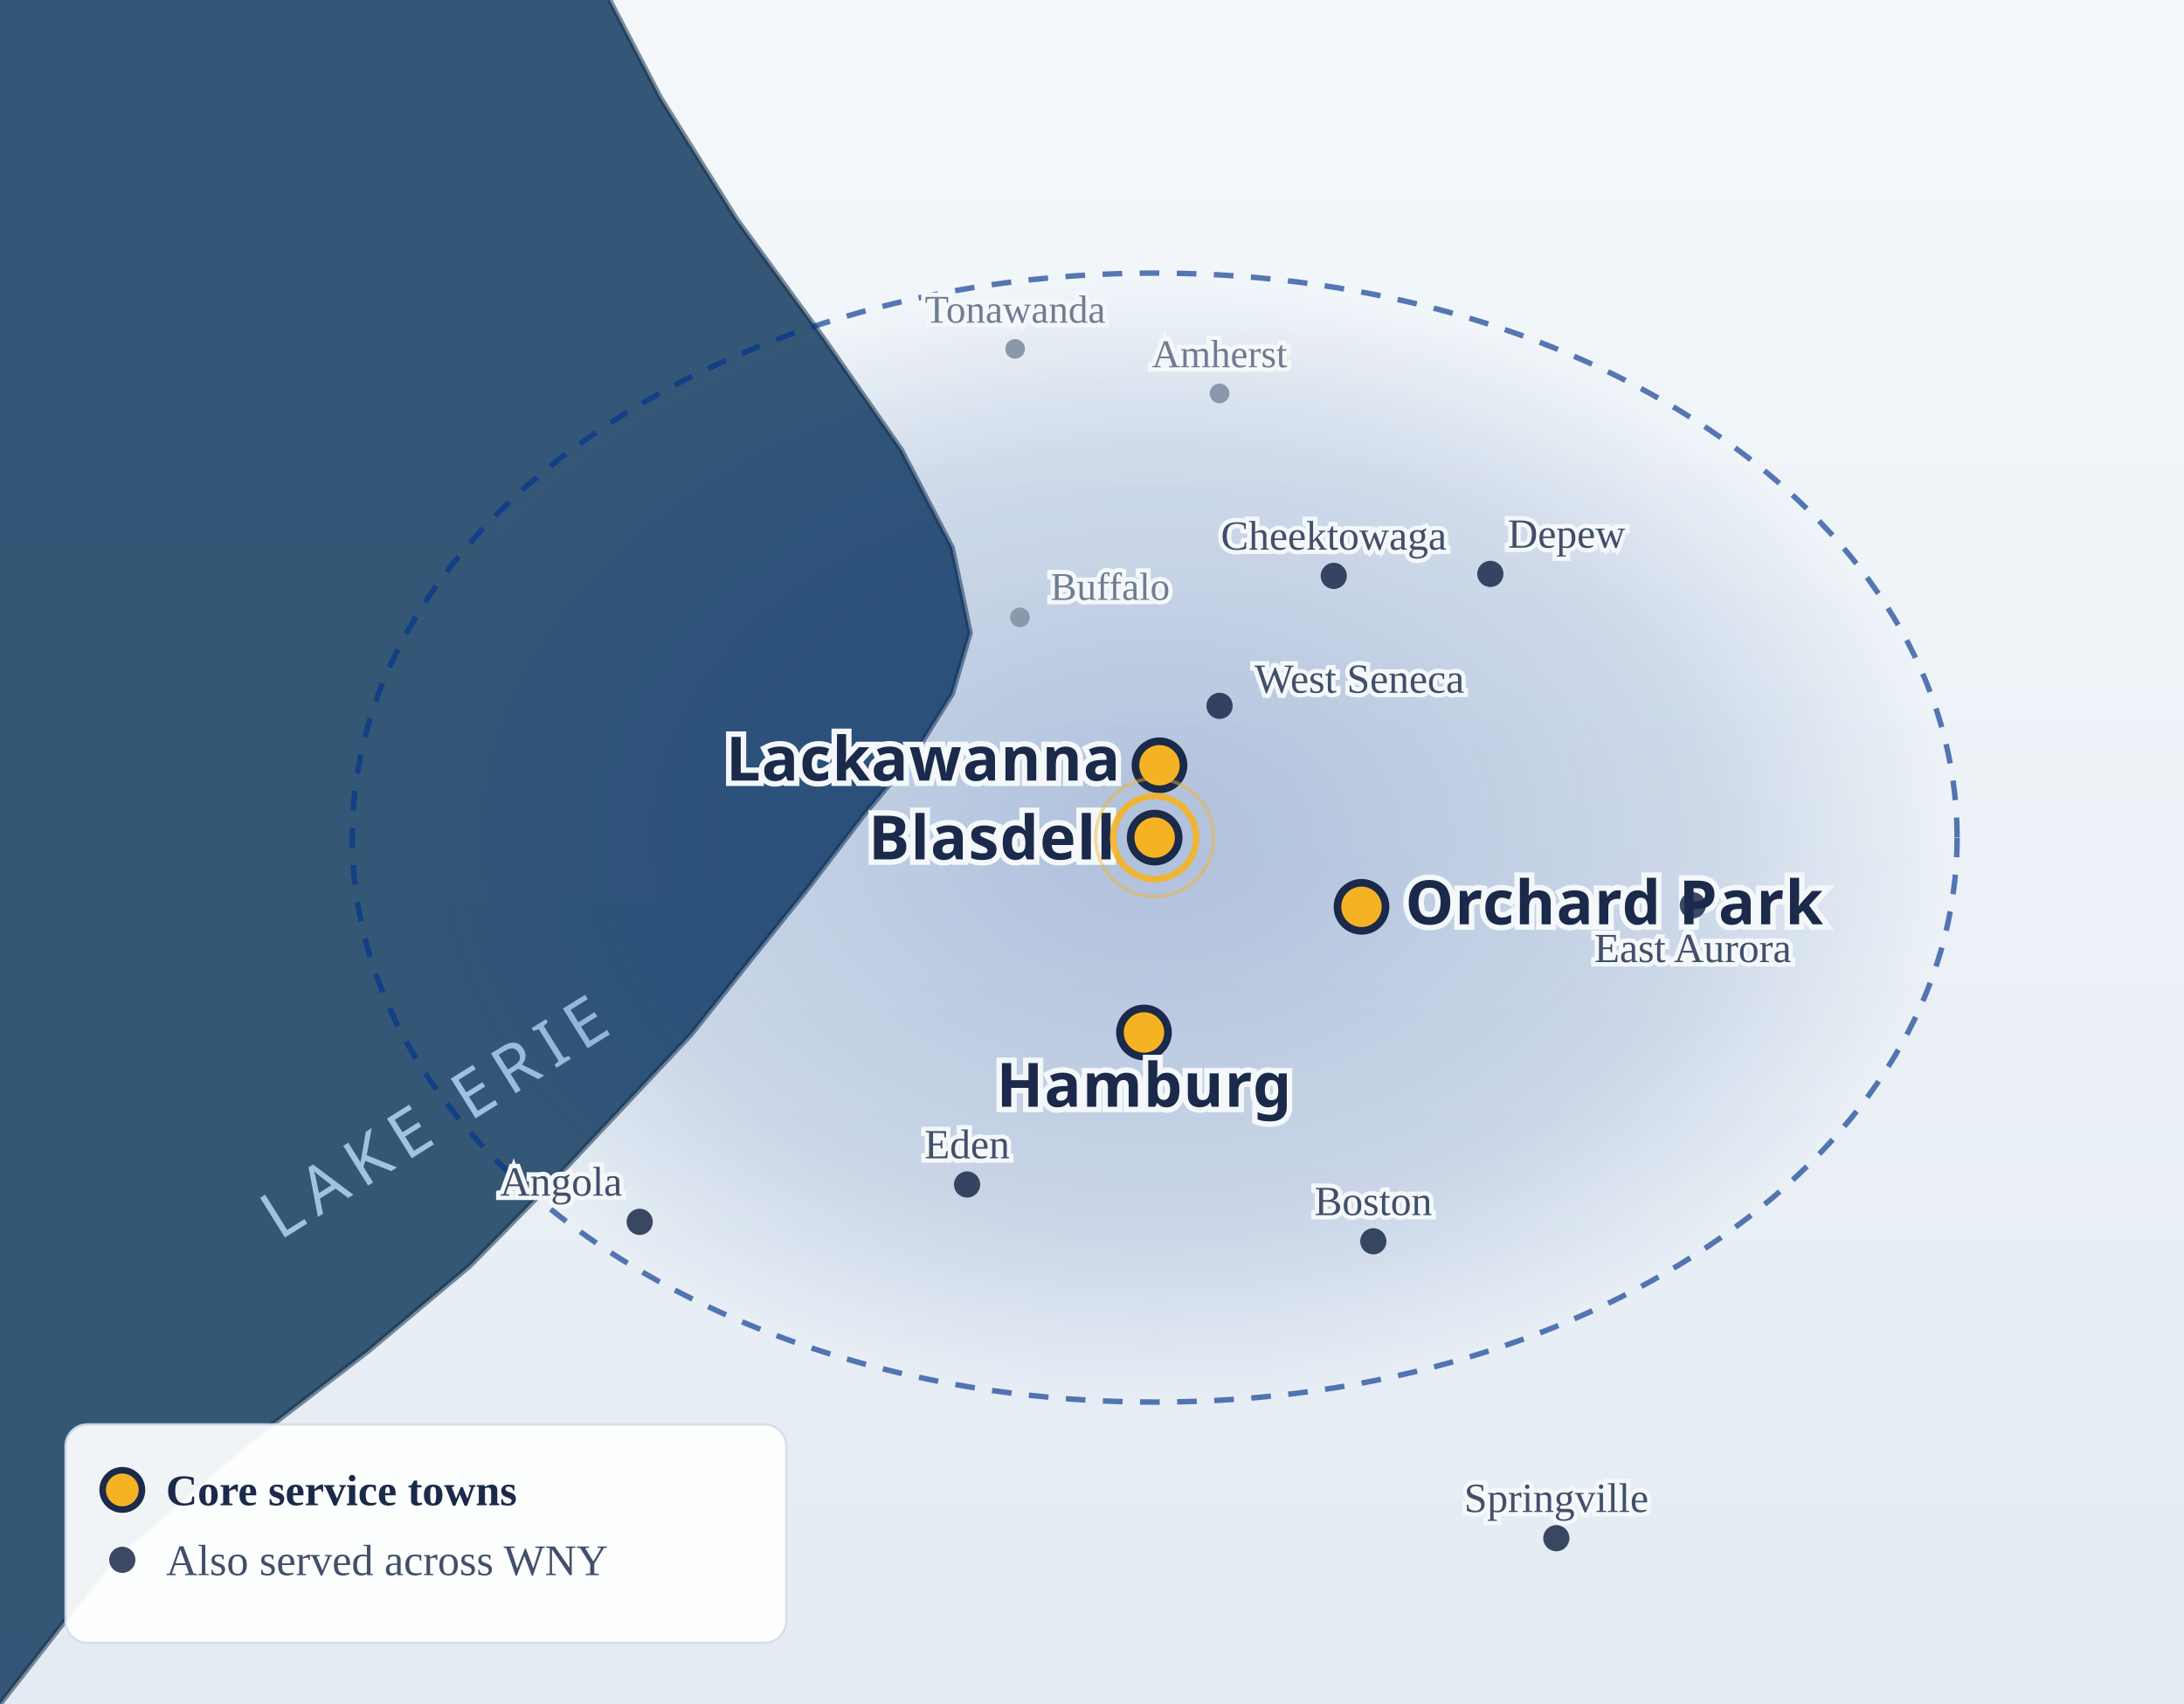
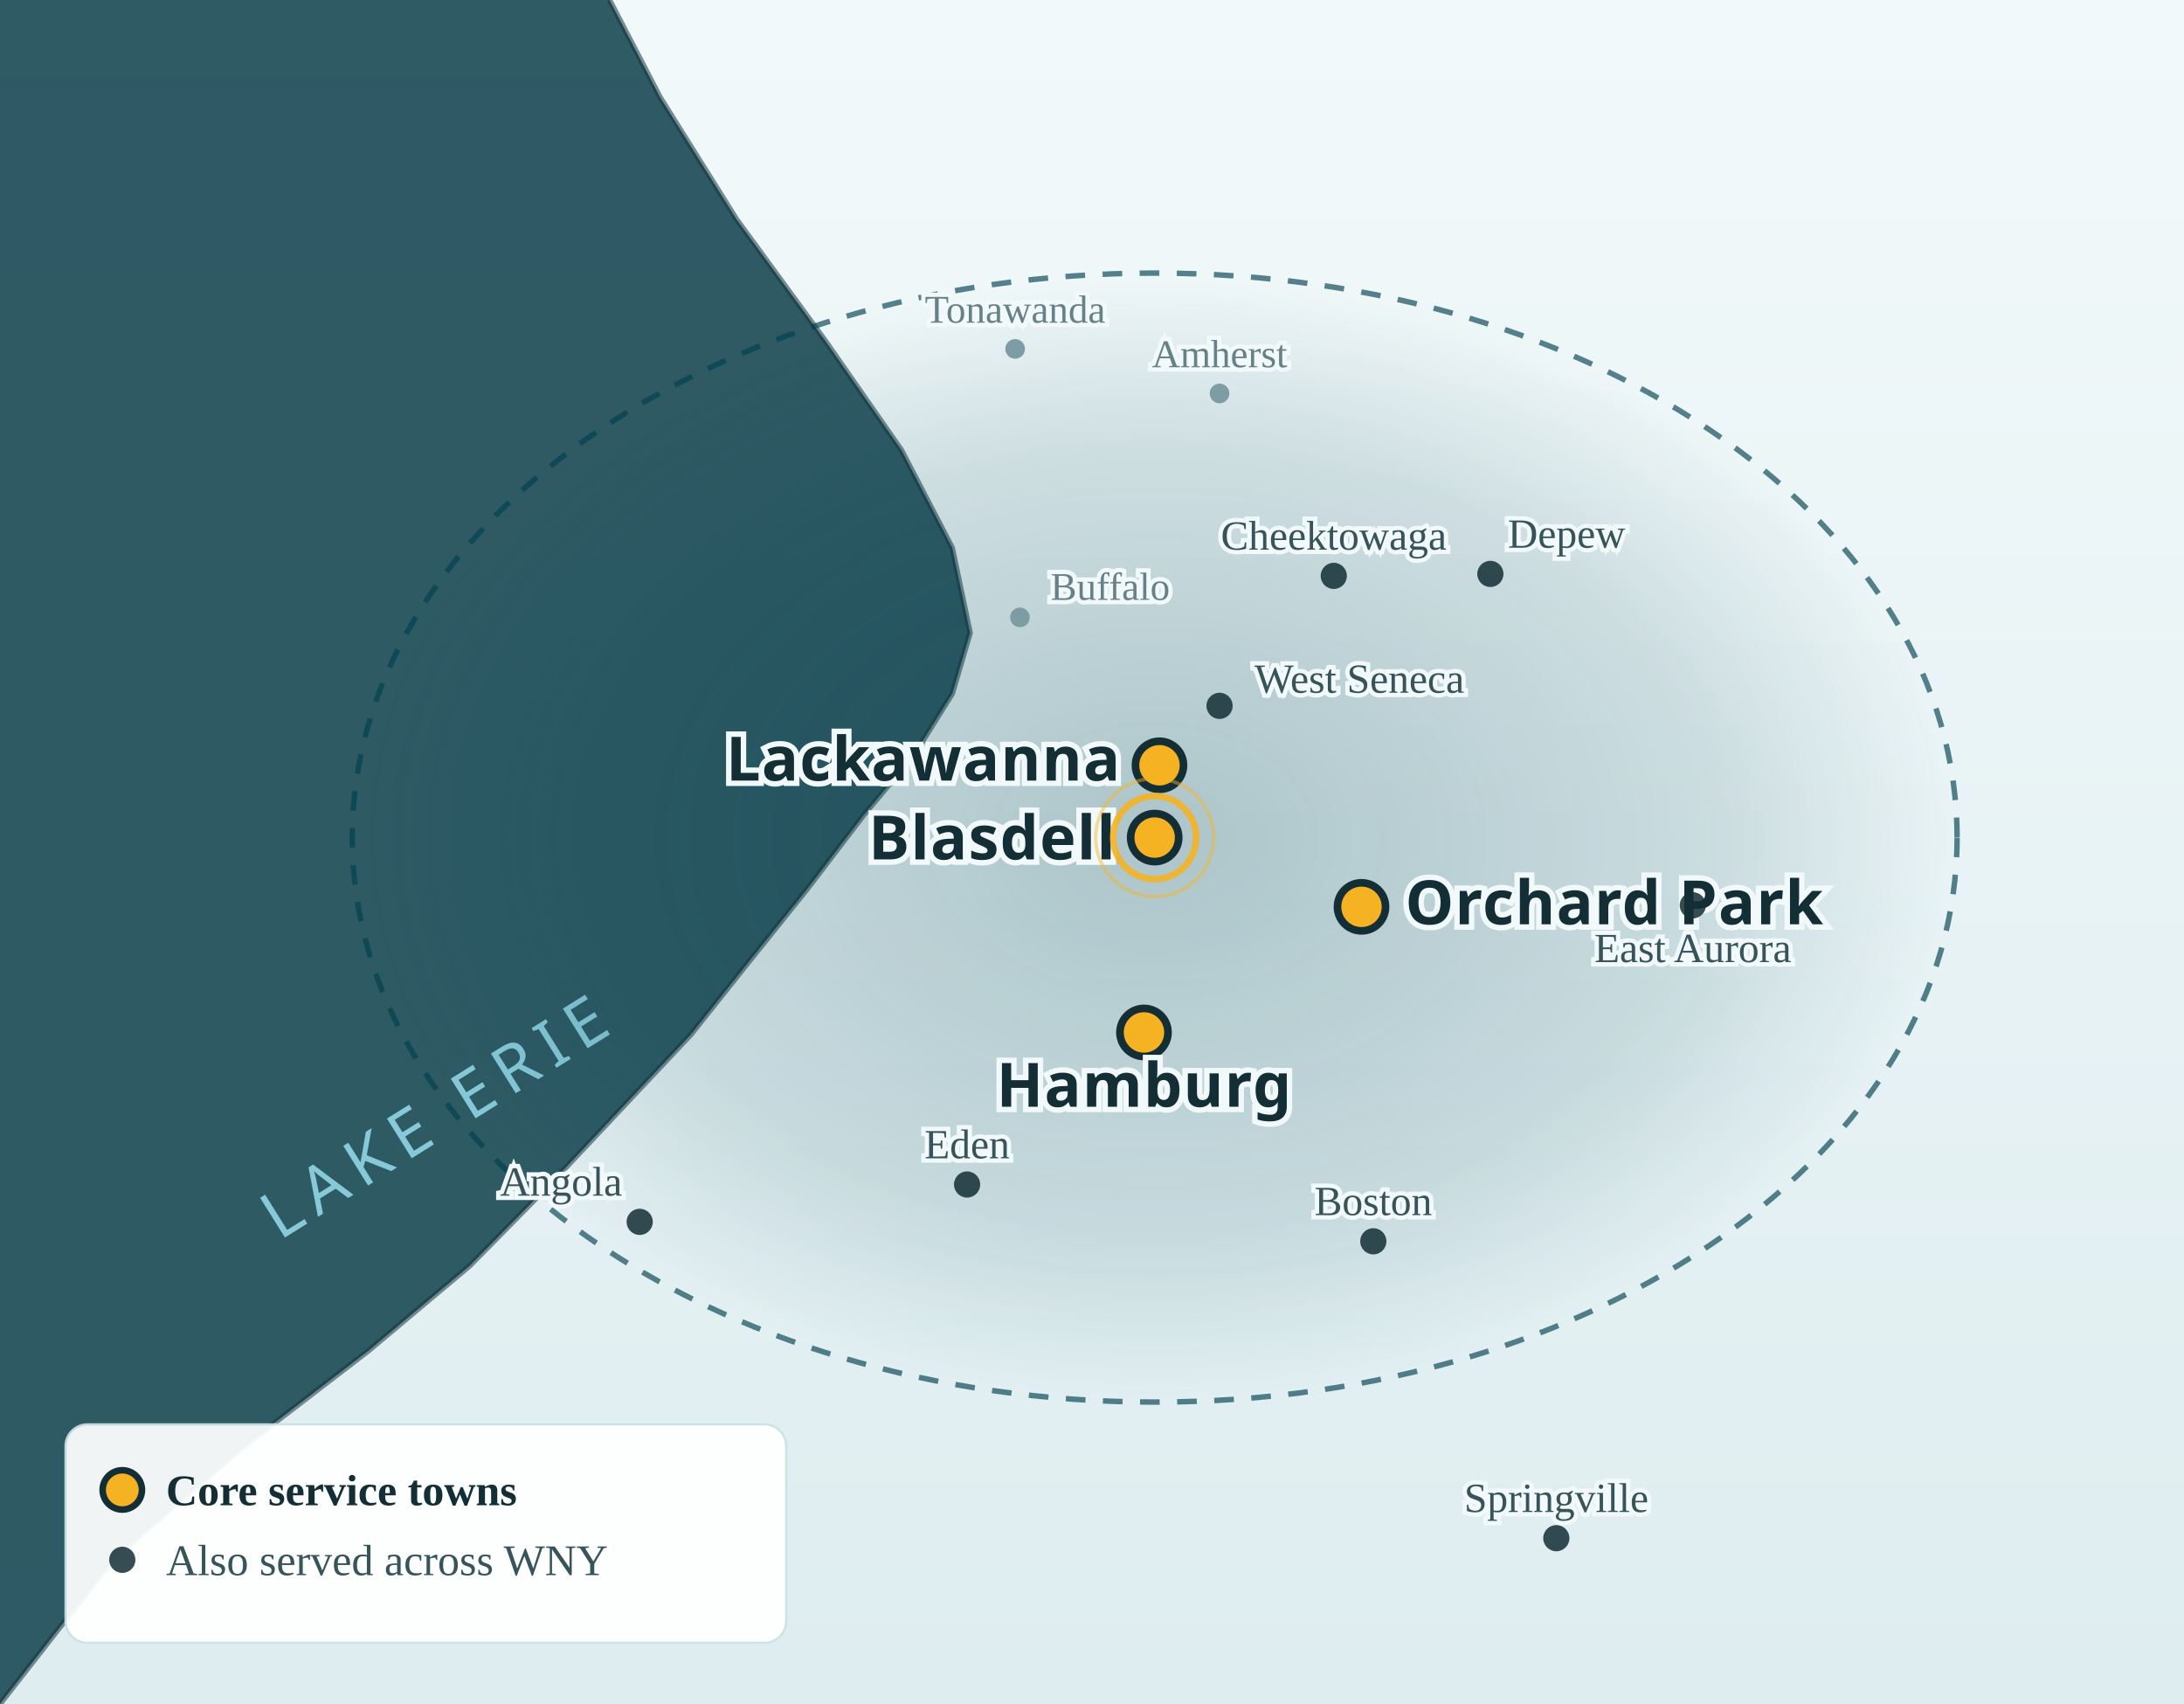
<svg xmlns="http://www.w3.org/2000/svg" viewBox="0 0 1000 780" role="img" aria-labelledby="mapTitle mapDesc" style="width:100%;height:auto;display:block;border-radius:12px">
  <defs>
    <linearGradient id="land" x1="0" y1="0" x2="0" y2="1">
-       <stop offset="0" stop-color="#F4F8FB" />
-       <stop offset="1" stop-color="#E4EBF3" />
+       <stop offset="0" stop-color="#F2F9FA" />
+       <stop offset="1" stop-color="#DEEDF0" />
    </linearGradient>
    <radialGradient id="reach" cx="50%" cy="50%" r="50%">
-       <stop offset="0" stop-color="#00338D" stop-opacity=".26" />
-       <stop offset="70%" stop-color="#00338D" stop-opacity=".13" />
-       <stop offset="100%" stop-color="#00338D" stop-opacity="0" />
+       <stop offset="0" stop-color="#00414F" stop-opacity=".26" />
+       <stop offset="70%" stop-color="#00414F" stop-opacity=".13" />
+       <stop offset="100%" stop-color="#00414F" stop-opacity="0" />
    </radialGradient>
  </defs>
  <rect width="1000" height="780" fill="url(#land)" />
-   <polygon points="279.1,0.0 302.3,44.6 337.2,100.3 377.9,156.0 412.8,206.1 436.0,250.7 444.2,289.7 436.0,317.6 418.6,345.4 395.3,373.3 369.8,406.7 343.0,440.1 316.3,473.6 284.9,507.0 253.5,540.4 215.1,579.4 168.6,618.4 110.5,663.0 52.3,713.1 0.0,780.0 0.0,780.0 0.0,0.0" fill="#254A6B" opacity=".92" />
-   <polyline points="279.1,0.0 302.3,44.6 337.2,100.3 377.9,156.0 412.8,206.1 436.0,250.7 444.2,289.7 436.0,317.6 418.6,345.4 395.3,373.3 369.8,406.7 343.0,440.1 316.3,473.6 284.9,507.0 253.5,540.4 215.1,579.4 168.6,618.4 110.5,663.0 52.3,713.1 0.0,780.0" fill="none" stroke="#16324a" stroke-width="2.5" opacity=".55" />
-   <text x="128" y="568" fill="#9FC3E0" font-family="Barlow Condensed,sans-serif" font-size="30" letter-spacing="5" transform="rotate(-32 128 568)">LAKE ERIE</text>
+   <polygon points="279.1,0.0 302.3,44.6 337.2,100.3 377.9,156.0 412.8,206.1 436.0,250.7 444.2,289.7 436.0,317.6 418.6,345.4 395.3,373.3 369.8,406.7 343.0,440.1 316.3,473.6 284.9,507.0 253.5,540.4 215.1,579.4 168.6,618.4 110.5,663.0 52.3,713.1 0.0,780.0 0.0,780.0 0.0,0.0" fill="#1E4D58" opacity=".92" />
+   <polyline points="279.1,0.0 302.3,44.6 337.2,100.3 377.9,156.0 412.8,206.1 436.0,250.7 444.2,289.7 436.0,317.6 418.6,345.4 395.3,373.3 369.8,406.7 343.0,440.1 316.3,473.6 284.9,507.0 253.5,540.4 215.1,579.4 168.6,618.4 110.5,663.0 52.3,713.1 0.0,780.0" fill="none" stroke="#12343C" stroke-width="2.5" opacity=".55" />
+   <text x="128" y="568" fill="#86C9D8" font-family="Barlow Condensed,sans-serif" font-size="30" letter-spacing="5" transform="rotate(-32 128 568)">LAKE ERIE</text>
  <ellipse cx="528.7" cy="383.4" rx="367.4" ry="258.4" fill="url(#reach)" />
-   <ellipse cx="528.7" cy="383.4" rx="367.4" ry="258.4" fill="none" stroke="#00338D" stroke-width="2.5" stroke-dasharray="9 8" opacity=".65" />
-   <circle cx="467.0" cy="282.6" r="4.5" fill="#8B98AC" />
-   <text x="481.0" y="274.6" text-anchor="start" fill="#6F7D92" font-family="Source Sans 3,sans-serif" font-size="18" paint-order="stroke" stroke="#F4F8FB" stroke-width="4">Buffalo</text>
-   <circle cx="530.9" cy="350.3" r="11" fill="#F5B324" stroke="#1B2A4A" stroke-width="3.5" />
-   <text x="512.9" y="357.3" text-anchor="end" fill="#1B2A4A" font-family="Barlow Condensed,sans-serif" font-weight="700" font-size="28" letter-spacing=".5" paint-order="stroke" stroke="#F4F8FB" stroke-width="5">Lackawanna</text>
-   <circle cx="528.7" cy="383.4" r="11" fill="#F5B324" stroke="#1B2A4A" stroke-width="3.5" />
-   <text x="510.7" y="393.4" text-anchor="end" fill="#1B2A4A" font-family="Barlow Condensed,sans-serif" font-weight="700" font-size="28" letter-spacing=".5" paint-order="stroke" stroke="#F4F8FB" stroke-width="5">Blasdell</text>
-   <circle cx="523.8" cy="472.6" r="11" fill="#F5B324" stroke="#1B2A4A" stroke-width="3.5" />
-   <text x="523.8" y="506.6" text-anchor="middle" fill="#1B2A4A" font-family="Barlow Condensed,sans-serif" font-weight="700" font-size="28" letter-spacing=".5" paint-order="stroke" stroke="#F4F8FB" stroke-width="5">Hamburg</text>
-   <circle cx="623.4" cy="415.1" r="11" fill="#F5B324" stroke="#1B2A4A" stroke-width="3.5" />
-   <text x="643.4" y="423.1" text-anchor="start" fill="#1B2A4A" font-family="Barlow Condensed,sans-serif" font-weight="700" font-size="28" letter-spacing=".5" paint-order="stroke" stroke="#F4F8FB" stroke-width="5">Orchard Park</text>
-   <circle cx="558.4" cy="323.1" r="6" fill="#1B2A4A" opacity=".85" />
-   <text x="574.4" y="317.1" text-anchor="start" fill="#41506A" font-family="Source Sans 3,sans-serif" font-size="19" paint-order="stroke" stroke="#F4F8FB" stroke-width="4">West Seneca</text>
-   <circle cx="610.7" cy="263.6" r="6" fill="#1B2A4A" opacity=".85" />
-   <text x="610.7" y="251.6" text-anchor="middle" fill="#41506A" font-family="Source Sans 3,sans-serif" font-size="19" paint-order="stroke" stroke="#F4F8FB" stroke-width="4">Cheektowaga</text>
-   <circle cx="682.4" cy="262.7" r="6" fill="#1B2A4A" opacity=".85" />
-   <text x="690.4" y="250.7" text-anchor="start" fill="#41506A" font-family="Source Sans 3,sans-serif" font-size="19" paint-order="stroke" stroke="#F4F8FB" stroke-width="4">Depew</text>
-   <circle cx="775.1" cy="414.4" r="6" fill="#1B2A4A" opacity=".85" />
-   <text x="775.1" y="440.4" text-anchor="middle" fill="#41506A" font-family="Source Sans 3,sans-serif" font-size="19" paint-order="stroke" stroke="#F4F8FB" stroke-width="4">East Aurora</text>
-   <circle cx="442.8" cy="542.2" r="6" fill="#1B2A4A" opacity=".85" />
-   <text x="442.8" y="530.2" text-anchor="middle" fill="#41506A" font-family="Source Sans 3,sans-serif" font-size="19" paint-order="stroke" stroke="#F4F8FB" stroke-width="4">Eden</text>
-   <circle cx="628.8" cy="568.2" r="6" fill="#1B2A4A" opacity=".85" />
-   <text x="628.8" y="556.2" text-anchor="middle" fill="#41506A" font-family="Source Sans 3,sans-serif" font-size="19" paint-order="stroke" stroke="#F4F8FB" stroke-width="4">Boston</text>
-   <circle cx="292.9" cy="559.3" r="6" fill="#1B2A4A" opacity=".85" />
-   <text x="284.9" y="547.3" text-anchor="end" fill="#41506A" font-family="Source Sans 3,sans-serif" font-size="19" paint-order="stroke" stroke="#F4F8FB" stroke-width="4">Angola</text>
-   <circle cx="712.6" cy="704.1" r="6" fill="#1B2A4A" opacity=".85" />
-   <text x="712.6" y="692.1" text-anchor="middle" fill="#41506A" font-family="Source Sans 3,sans-serif" font-size="19" paint-order="stroke" stroke="#F4F8FB" stroke-width="4">Springville</text>
-   <circle cx="464.8" cy="159.7" r="4.5" fill="#8B98AC" />
-   <text x="464.8" y="147.7" text-anchor="middle" fill="#6F7D92" font-family="Source Sans 3,sans-serif" font-size="18" paint-order="stroke" stroke="#F4F8FB" stroke-width="4">Tonawanda</text>
-   <circle cx="558.4" cy="180.1" r="4.5" fill="#8B98AC" />
-   <text x="558.4" y="168.1" text-anchor="middle" fill="#6F7D92" font-family="Source Sans 3,sans-serif" font-size="18" paint-order="stroke" stroke="#F4F8FB" stroke-width="4">Amherst</text>
+   <ellipse cx="528.7" cy="383.4" rx="367.4" ry="258.4" fill="none" stroke="#00414F" stroke-width="2.5" stroke-dasharray="9 8" opacity=".65" />
+   <circle cx="467.0" cy="282.6" r="4.5" fill="#7E9CA3" />
+   <text x="481.0" y="274.6" text-anchor="start" fill="#668187" font-family="Source Sans 3,sans-serif" font-size="18" paint-order="stroke" stroke="#F2F9FA" stroke-width="4">Buffalo</text>
+   <circle cx="530.9" cy="350.3" r="11" fill="#F5B324" stroke="#132E35" stroke-width="3.5" />
+   <text x="512.9" y="357.3" text-anchor="end" fill="#132E35" font-family="Barlow Condensed,sans-serif" font-weight="700" font-size="28" letter-spacing=".5" paint-order="stroke" stroke="#F2F9FA" stroke-width="5">Lackawanna</text>
+   <circle cx="528.7" cy="383.4" r="11" fill="#F5B324" stroke="#132E35" stroke-width="3.5" />
+   <text x="510.7" y="393.4" text-anchor="end" fill="#132E35" font-family="Barlow Condensed,sans-serif" font-weight="700" font-size="28" letter-spacing=".5" paint-order="stroke" stroke="#F2F9FA" stroke-width="5">Blasdell</text>
+   <circle cx="523.8" cy="472.6" r="11" fill="#F5B324" stroke="#132E35" stroke-width="3.5" />
+   <text x="523.8" y="506.6" text-anchor="middle" fill="#132E35" font-family="Barlow Condensed,sans-serif" font-weight="700" font-size="28" letter-spacing=".5" paint-order="stroke" stroke="#F2F9FA" stroke-width="5">Hamburg</text>
+   <circle cx="623.4" cy="415.1" r="11" fill="#F5B324" stroke="#132E35" stroke-width="3.5" />
+   <text x="643.4" y="423.1" text-anchor="start" fill="#132E35" font-family="Barlow Condensed,sans-serif" font-weight="700" font-size="28" letter-spacing=".5" paint-order="stroke" stroke="#F2F9FA" stroke-width="5">Orchard Park</text>
+   <circle cx="558.4" cy="323.1" r="6" fill="#132E35" opacity=".85" />
+   <text x="574.4" y="317.1" text-anchor="start" fill="#37545A" font-family="Source Sans 3,sans-serif" font-size="19" paint-order="stroke" stroke="#F2F9FA" stroke-width="4">West Seneca</text>
+   <circle cx="610.7" cy="263.6" r="6" fill="#132E35" opacity=".85" />
+   <text x="610.7" y="251.6" text-anchor="middle" fill="#37545A" font-family="Source Sans 3,sans-serif" font-size="19" paint-order="stroke" stroke="#F2F9FA" stroke-width="4">Cheektowaga</text>
+   <circle cx="682.4" cy="262.7" r="6" fill="#132E35" opacity=".85" />
+   <text x="690.4" y="250.7" text-anchor="start" fill="#37545A" font-family="Source Sans 3,sans-serif" font-size="19" paint-order="stroke" stroke="#F2F9FA" stroke-width="4">Depew</text>
+   <circle cx="775.1" cy="414.4" r="6" fill="#132E35" opacity=".85" />
+   <text x="775.1" y="440.4" text-anchor="middle" fill="#37545A" font-family="Source Sans 3,sans-serif" font-size="19" paint-order="stroke" stroke="#F2F9FA" stroke-width="4">East Aurora</text>
+   <circle cx="442.8" cy="542.2" r="6" fill="#132E35" opacity=".85" />
+   <text x="442.8" y="530.2" text-anchor="middle" fill="#37545A" font-family="Source Sans 3,sans-serif" font-size="19" paint-order="stroke" stroke="#F2F9FA" stroke-width="4">Eden</text>
+   <circle cx="628.8" cy="568.2" r="6" fill="#132E35" opacity=".85" />
+   <text x="628.8" y="556.2" text-anchor="middle" fill="#37545A" font-family="Source Sans 3,sans-serif" font-size="19" paint-order="stroke" stroke="#F2F9FA" stroke-width="4">Boston</text>
+   <circle cx="292.9" cy="559.3" r="6" fill="#132E35" opacity=".85" />
+   <text x="284.9" y="547.3" text-anchor="end" fill="#37545A" font-family="Source Sans 3,sans-serif" font-size="19" paint-order="stroke" stroke="#F2F9FA" stroke-width="4">Angola</text>
+   <circle cx="712.6" cy="704.1" r="6" fill="#132E35" opacity=".85" />
+   <text x="712.6" y="692.1" text-anchor="middle" fill="#37545A" font-family="Source Sans 3,sans-serif" font-size="19" paint-order="stroke" stroke="#F2F9FA" stroke-width="4">Springville</text>
+   <circle cx="464.8" cy="159.7" r="4.5" fill="#7E9CA3" />
+   <text x="464.8" y="147.7" text-anchor="middle" fill="#668187" font-family="Source Sans 3,sans-serif" font-size="18" paint-order="stroke" stroke="#F2F9FA" stroke-width="4">Tonawanda</text>
+   <circle cx="558.4" cy="180.1" r="4.5" fill="#7E9CA3" />
+   <text x="558.4" y="168.1" text-anchor="middle" fill="#668187" font-family="Source Sans 3,sans-serif" font-size="18" paint-order="stroke" stroke="#F2F9FA" stroke-width="4">Amherst</text>
  <g transform="translate(528.7,383.4)">
    <circle r="19" fill="none" stroke="#F5B324" stroke-width="3" opacity=".9" />
    <circle r="27" fill="none" stroke="#F5B324" stroke-width="1.6" opacity=".45" />
  </g>
-   <rect x="30" y="652" width="330" height="100" rx="10" fill="#fff" opacity=".93" stroke="#D3DEEA" />
-   <circle cx="56" cy="682" r="9" fill="#F5B324" stroke="#1B2A4A" stroke-width="3" />
-   <text x="76" y="689" fill="#1B2A4A" font-family="Source Sans 3,sans-serif" font-size="20" font-weight="600">Core service towns</text>
-   <circle cx="56" cy="714" r="6" fill="#1B2A4A" opacity=".85" />
-   <text x="76" y="721" fill="#41506A" font-family="Source Sans 3,sans-serif" font-size="20">Also served across WNY</text>
+   <rect x="30" y="652" width="330" height="100" rx="10" fill="#fff" opacity=".93" stroke="#CAE1E6" />
+   <circle cx="56" cy="682" r="9" fill="#F5B324" stroke="#132E35" stroke-width="3" />
+   <text x="76" y="689" fill="#132E35" font-family="Source Sans 3,sans-serif" font-size="20" font-weight="600">Core service towns</text>
+   <circle cx="56" cy="714" r="6" fill="#132E35" opacity=".85" />
+   <text x="76" y="721" fill="#37545A" font-family="Source Sans 3,sans-serif" font-size="20">Also served across WNY</text>
</svg>
